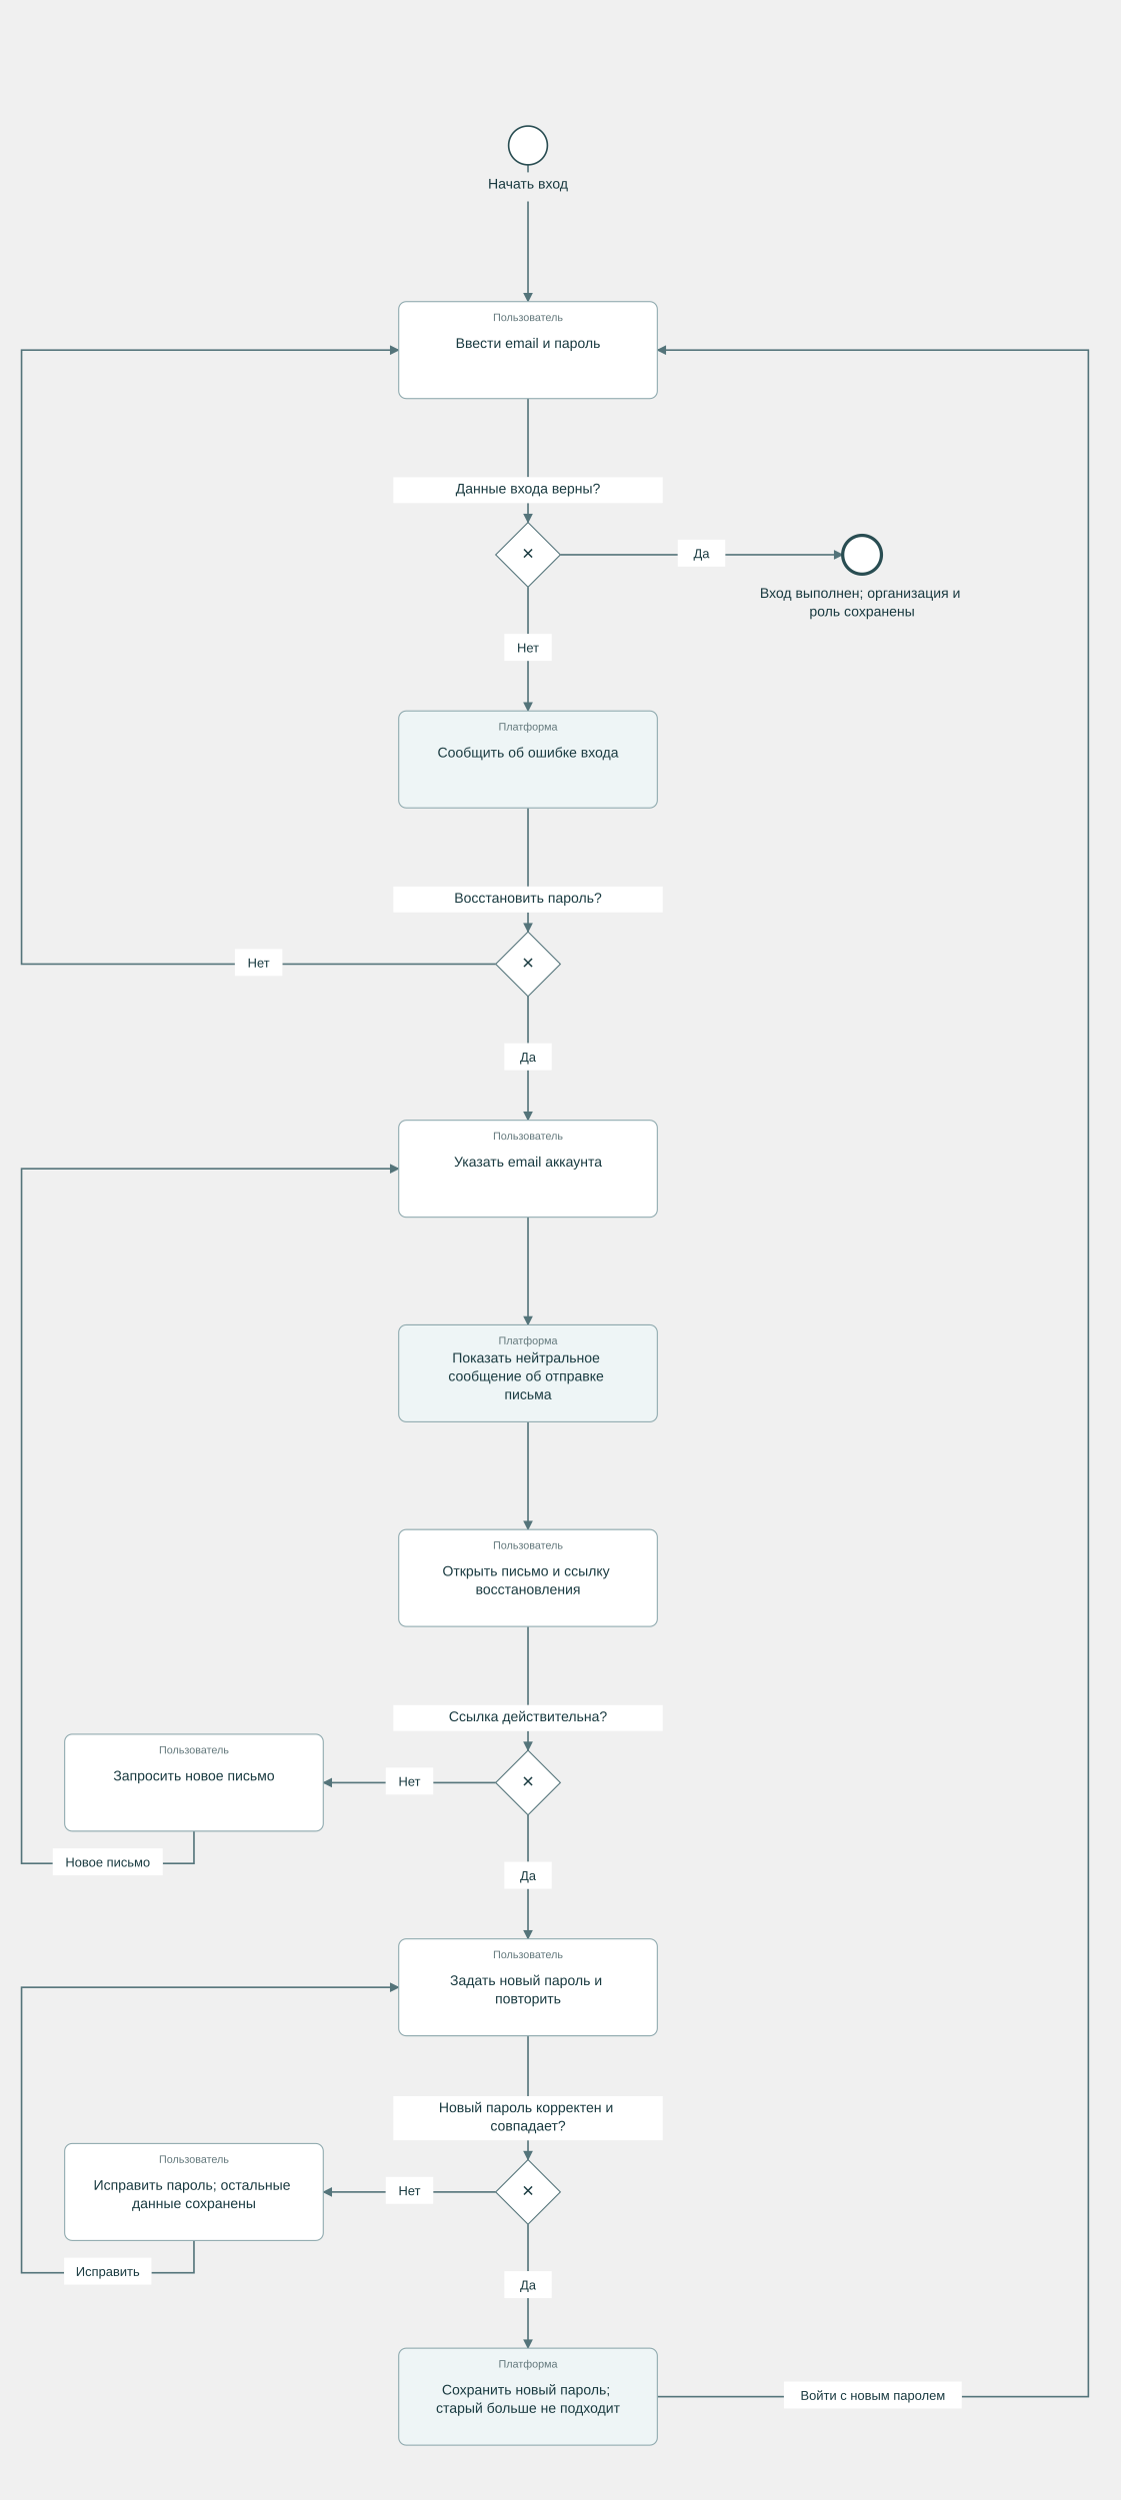
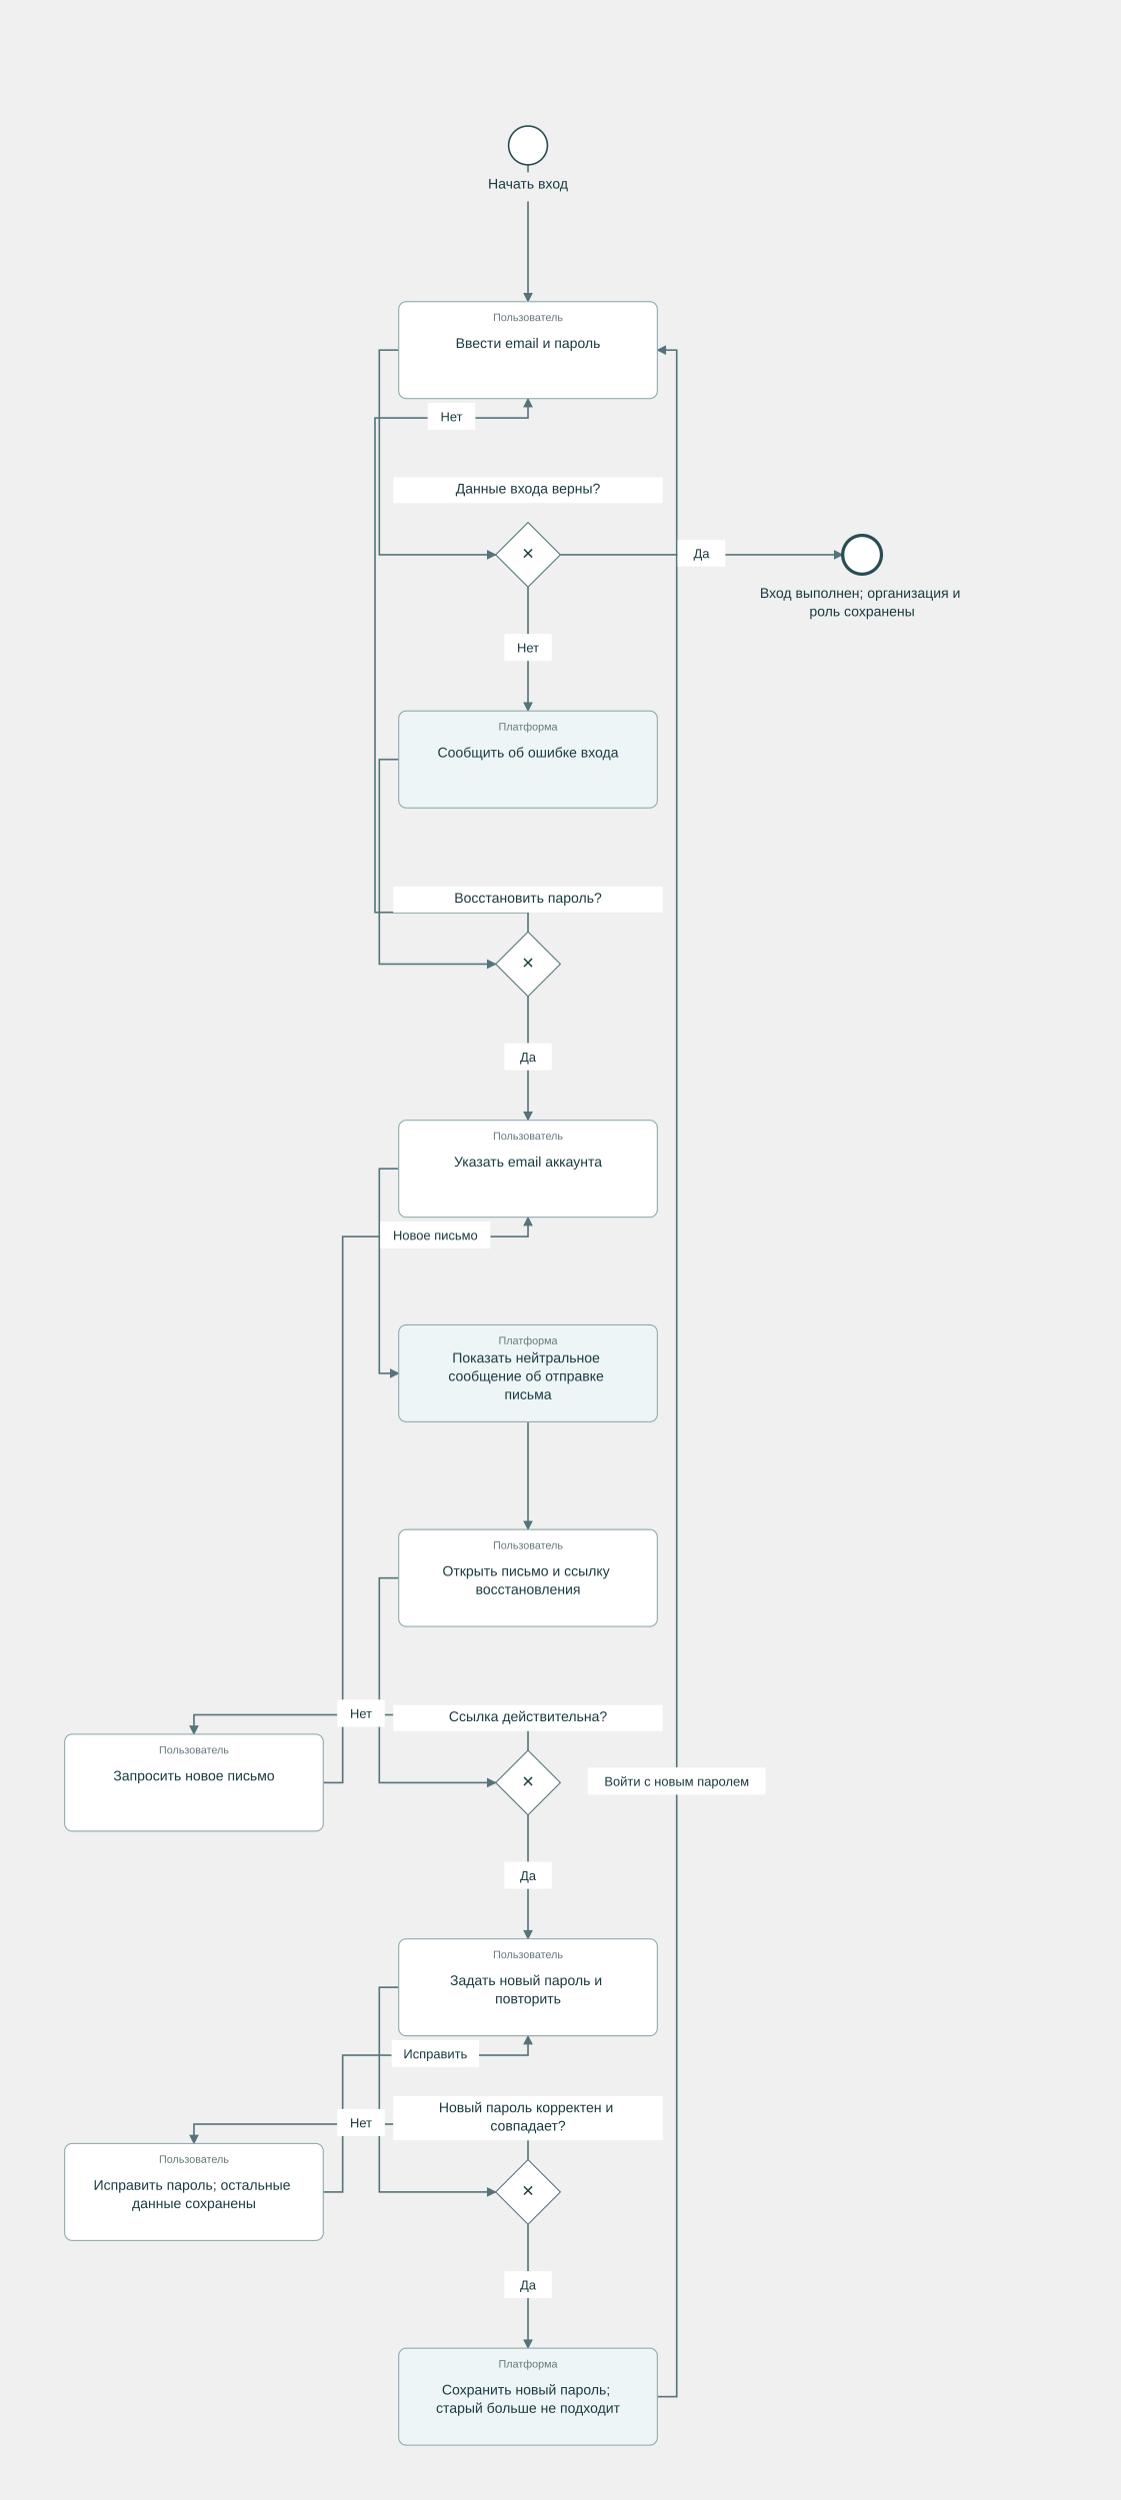
<svg xmlns="http://www.w3.org/2000/svg" viewBox="0 0 1040 2320" width="1040" height="2320" role="img" aria-labelledby="AUTH1_PASSWORD_title" data-process="AUTH1_PASSWORD">
  <defs>
    <marker id="AUTH1_PASSWORD_arrow" viewBox="0 0 10 10" refX="9" refY="5" markerWidth="6" markerHeight="6" orient="auto-start-reverse">
      <path d="M0 0L10 5L0 10Z" fill="#54747a" />
    </marker>
    <mask id="AUTH1_PASSWORD_mask">
      <rect width="1040" height="2320" fill="white" />
      <rect x="629.0" y="501.0" width="44" height="25" fill="black" />
      <rect x="468.0" y="588.5" width="44" height="25" fill="black" />
-       <rect x="218.0" y="881.0" width="44" height="25" fill="black" />
+       <rect x="397.0" y="374.0" width="44" height="25" fill="black" />
      <rect x="468.0" y="968.5" width="44" height="25" fill="black" />
-       <rect x="358.0" y="1641.0" width="44" height="25" fill="black" />
-       <rect x="49.0" y="1716.0" width="102" height="25" fill="black" />
+       <rect x="313.0" y="1578.0" width="44" height="25" fill="black" />
+       <rect x="353.0" y="1134.0" width="102" height="25" fill="black" />
      <rect x="468.0" y="1728.5" width="44" height="25" fill="black" />
-       <rect x="358.0" y="2021.0" width="44" height="25" fill="black" />
-       <rect x="59.5" y="2096.0" width="81" height="25" fill="black" />
+       <rect x="313.0" y="1958.0" width="44" height="25" fill="black" />
+       <rect x="363.5" y="1894.0" width="81" height="25" fill="black" />
      <rect x="468.0" y="2108.5" width="44" height="25" fill="black" />
-       <rect x="727.5" y="2211.0" width="165" height="25" fill="black" />
+       <rect x="545.5" y="1641.0" width="165" height="25" fill="black" />
      <rect data-event-text-mask="start" x="370" y="160" width="240" height="27" fill="black" />
      <rect x="365" y="443" width="250" height="24" fill="black" />
      <rect data-event-text-mask="done" x="680" y="540" width="240" height="44" fill="black" />
      <rect x="365" y="823" width="250" height="24" fill="black" />
      <rect x="365" y="1583" width="250" height="24" fill="black" />
      <rect x="365" y="1946" width="250" height="41" fill="black" />
    </mask>
  </defs>
  <style>text{font-family:Arial,sans-serif;fill:#193a40}.role{fill:#62777b}</style>
  <g fill="none" stroke="#54747a" stroke-width="1.5" mask="url(#AUTH1_PASSWORD_mask)">
    <polyline data-edge="0" points="490,153 490,280" marker-end="url(#AUTH1_PASSWORD_arrow)" />
-     <polyline data-edge="1" points="490,370 490,485" marker-end="url(#AUTH1_PASSWORD_arrow)" />
+     <polyline data-edge="1" points="370,325 352,325 352,515 460,515" marker-end="url(#AUTH1_PASSWORD_arrow)" />
    <polyline data-edge="2" points="520,515 782,515" marker-end="url(#AUTH1_PASSWORD_arrow)" />
    <polyline data-edge="3" points="490,545 490,660" marker-end="url(#AUTH1_PASSWORD_arrow)" />
-     <polyline data-edge="4" points="490,750 490,865" marker-end="url(#AUTH1_PASSWORD_arrow)" />
-     <polyline data-edge="5" points="460,895 20,895 20,325 370,325" marker-end="url(#AUTH1_PASSWORD_arrow)" />
+     <polyline data-edge="4" points="370,705 352,705 352,895 460,895" marker-end="url(#AUTH1_PASSWORD_arrow)" />
+     <polyline data-edge="5" points="490,865 490,847 348,847 348,388 490,388 490,370" marker-end="url(#AUTH1_PASSWORD_arrow)" />
    <polyline data-edge="6" points="490,925 490,1040" marker-end="url(#AUTH1_PASSWORD_arrow)" />
-     <polyline data-edge="7" points="490,1130 490,1230" marker-end="url(#AUTH1_PASSWORD_arrow)" />
+     <polyline data-edge="7" points="370,1085 352,1085 352,1275 370,1275" marker-end="url(#AUTH1_PASSWORD_arrow)" />
    <polyline data-edge="8" points="490,1320 490,1420" marker-end="url(#AUTH1_PASSWORD_arrow)" />
-     <polyline data-edge="9" points="490,1510 490,1625" marker-end="url(#AUTH1_PASSWORD_arrow)" />
-     <polyline data-edge="10" points="460,1655 300,1655" marker-end="url(#AUTH1_PASSWORD_arrow)" />
-     <polyline data-edge="11" points="180,1700 180,1730 20,1730 20,1085 370,1085" marker-end="url(#AUTH1_PASSWORD_arrow)" />
+     <polyline data-edge="9" points="370,1465 352,1465 352,1655 460,1655" marker-end="url(#AUTH1_PASSWORD_arrow)" />
+     <polyline data-edge="10" points="490,1625 490,1592 180,1592 180,1610" marker-end="url(#AUTH1_PASSWORD_arrow)" />
+     <polyline data-edge="11" points="300,1655 318,1655 318,1148 490,1148 490,1130" marker-end="url(#AUTH1_PASSWORD_arrow)" />
    <polyline data-edge="12" points="490,1685 490,1800" marker-end="url(#AUTH1_PASSWORD_arrow)" />
-     <polyline data-edge="13" points="490,1890 490,2005" marker-end="url(#AUTH1_PASSWORD_arrow)" />
-     <polyline data-edge="14" points="460,2035 300,2035" marker-end="url(#AUTH1_PASSWORD_arrow)" />
-     <polyline data-edge="15" points="180,2080 180,2110 20,2110 20,1845 370,1845" marker-end="url(#AUTH1_PASSWORD_arrow)" />
+     <polyline data-edge="13" points="370,1845 352,1845 352,2035 460,2035" marker-end="url(#AUTH1_PASSWORD_arrow)" />
+     <polyline data-edge="14" points="490,2005 490,1972 180,1972 180,1990" marker-end="url(#AUTH1_PASSWORD_arrow)" />
+     <polyline data-edge="15" points="300,2035 318,2035 318,1908 490,1908 490,1890" marker-end="url(#AUTH1_PASSWORD_arrow)" />
    <polyline data-edge="16" points="490,2065 490,2180" marker-end="url(#AUTH1_PASSWORD_arrow)" />
-     <polyline data-edge="17" points="610,2225 1010,2225 1010,325 610,325" marker-end="url(#AUTH1_PASSWORD_arrow)" />
+     <polyline data-edge="17" points="610,2225 628,2225 628,325 610,325" marker-end="url(#AUTH1_PASSWORD_arrow)" />
  </g>
  <g data-node="start">
    <circle cx="490" cy="135" r="18" fill="white" stroke="#294d52" stroke-width="1.5" />
    <text x="490" y="175" text-anchor="middle" font-size="13" class="">
      <tspan x="490" dy="0">Начать вход</tspan>
    </text>
  </g>
  <g data-node="login">
    <rect x="370" y="280" width="240" height="90" rx="7" fill="#fff" stroke="#8da8ad" />
    <text x="490" y="298" text-anchor="middle" font-size="10" class="role">
      <tspan x="490" dy="0">Пользователь</tspan>
    </text>
    <text x="490" y="323" text-anchor="middle" font-size="13" class="">
      <tspan x="490" dy="0">Ввести email и пароль</tspan>
    </text>
  </g>
  <g data-node="valid">
    <rect x="365" y="443" width="250" height="24" fill="white" />
    <text x="490" y="458" text-anchor="middle" font-size="13" class="">
      <tspan x="490" dy="0">Данные входа верны?</tspan>
    </text>
    <path d="M490,485 L520,515 L490,545 L460,515Z" fill="white" stroke="#54747a" />
    <text x="490" y="520" text-anchor="middle" font-size="19" class="">
      <tspan x="490" dy="0">×</tspan>
    </text>
  </g>
  <g data-node="done">
    <circle cx="800" cy="515" r="18" fill="white" stroke="#294d52" stroke-width="3" />
    <text x="800" y="555" text-anchor="middle" font-size="13" class="">
      <tspan x="800" dy="0">Вход выполнен; организация и</tspan>
      <tspan x="800" dy="17">роль сохранены</tspan>
    </text>
  </g>
  <g data-node="error">
    <rect x="370" y="660" width="240" height="90" rx="7" fill="#eef5f6" stroke="#8da8ad" />
    <text x="490" y="678" text-anchor="middle" font-size="10" class="role">
      <tspan x="490" dy="0">Платформа</tspan>
    </text>
    <text x="490" y="703" text-anchor="middle" font-size="13" class="">
      <tspan x="490" dy="0">Сообщить об ошибке входа</tspan>
    </text>
  </g>
  <g data-node="recover">
    <rect x="365" y="823" width="250" height="24" fill="white" />
    <text x="490" y="838" text-anchor="middle" font-size="13" class="">
      <tspan x="490" dy="0">Восстановить пароль?</tspan>
    </text>
    <path d="M490,865 L520,895 L490,925 L460,895Z" fill="white" stroke="#54747a" />
    <text x="490" y="900" text-anchor="middle" font-size="19" class="">
      <tspan x="490" dy="0">×</tspan>
    </text>
  </g>
  <g data-node="email">
    <rect x="370" y="1040" width="240" height="90" rx="7" fill="#fff" stroke="#8da8ad" />
    <text x="490" y="1058" text-anchor="middle" font-size="10" class="role">
      <tspan x="490" dy="0">Пользователь</tspan>
    </text>
    <text x="490" y="1083" text-anchor="middle" font-size="13" class="">
      <tspan x="490" dy="0">Указать email аккаунта</tspan>
    </text>
  </g>
  <g data-node="mail">
    <rect x="370" y="1230" width="240" height="90" rx="7" fill="#eef5f6" stroke="#8da8ad" />
    <text x="490" y="1248" text-anchor="middle" font-size="10" class="role">
      <tspan x="490" dy="0">Платформа</tspan>
    </text>
    <text x="490" y="1265" text-anchor="middle" font-size="13" class="">
      <tspan x="490" dy="0">Показать нейтральное</tspan>
      <tspan x="490" dy="17">сообщение об отправке</tspan>
      <tspan x="490" dy="17">письма</tspan>
    </text>
  </g>
  <g data-node="open">
    <rect x="370" y="1420" width="240" height="90" rx="7" fill="#fff" stroke="#8da8ad" />
    <text x="490" y="1438" text-anchor="middle" font-size="10" class="role">
      <tspan x="490" dy="0">Пользователь</tspan>
    </text>
    <text x="490" y="1463" text-anchor="middle" font-size="13" class="">
      <tspan x="490" dy="0">Открыть письмо и ссылку</tspan>
      <tspan x="490" dy="17">восстановления</tspan>
    </text>
  </g>
  <g data-node="link">
    <rect x="365" y="1583" width="250" height="24" fill="white" />
    <text x="490" y="1598" text-anchor="middle" font-size="13" class="">
      <tspan x="490" dy="0">Ссылка действительна?</tspan>
    </text>
    <path d="M490,1625 L520,1655 L490,1685 L460,1655Z" fill="white" stroke="#54747a" />
    <text x="490" y="1660" text-anchor="middle" font-size="19" class="">
      <tspan x="490" dy="0">×</tspan>
    </text>
  </g>
  <g data-node="expired">
    <rect x="60" y="1610" width="240" height="90" rx="7" fill="#fff" stroke="#8da8ad" />
    <text x="180" y="1628" text-anchor="middle" font-size="10" class="role">
      <tspan x="180" dy="0">Пользователь</tspan>
    </text>
    <text x="180" y="1653" text-anchor="middle" font-size="13" class="">
      <tspan x="180" dy="0">Запросить новое письмо</tspan>
    </text>
  </g>
  <g data-node="password">
    <rect x="370" y="1800" width="240" height="90" rx="7" fill="#fff" stroke="#8da8ad" />
    <text x="490" y="1818" text-anchor="middle" font-size="10" class="role">
      <tspan x="490" dy="0">Пользователь</tspan>
    </text>
    <text x="490" y="1843" text-anchor="middle" font-size="13" class="">
      <tspan x="490" dy="0">Задать новый пароль и</tspan>
      <tspan x="490" dy="17">повторить</tspan>
    </text>
  </g>
  <g data-node="match">
    <rect x="365" y="1946" width="250" height="41" fill="white" />
    <text x="490" y="1961" text-anchor="middle" font-size="13" class="">
      <tspan x="490" dy="0">Новый пароль корректен и</tspan>
      <tspan x="490" dy="17">совпадает?</tspan>
    </text>
    <path d="M490,2005 L520,2035 L490,2065 L460,2035Z" fill="white" stroke="#54747a" />
    <text x="490" y="2040" text-anchor="middle" font-size="19" class="">
      <tspan x="490" dy="0">×</tspan>
    </text>
  </g>
  <g data-node="fix">
    <rect x="60" y="1990" width="240" height="90" rx="7" fill="#fff" stroke="#8da8ad" />
    <text x="180" y="2008" text-anchor="middle" font-size="10" class="role">
      <tspan x="180" dy="0">Пользователь</tspan>
    </text>
    <text x="180" y="2033" text-anchor="middle" font-size="13" class="">
      <tspan x="180" dy="0">Исправить пароль; остальные</tspan>
      <tspan x="180" dy="17">данные сохранены</tspan>
    </text>
  </g>
  <g data-node="save">
    <rect x="370" y="2180" width="240" height="90" rx="7" fill="#eef5f6" stroke="#8da8ad" />
    <text x="490" y="2198" text-anchor="middle" font-size="10" class="role">
      <tspan x="490" dy="0">Платформа</tspan>
    </text>
    <text x="490" y="2223" text-anchor="middle" font-size="13" class="">
      <tspan x="490" dy="0">Сохранить новый пароль;</tspan>
      <tspan x="490" dy="17">старый больше не подходит</tspan>
    </text>
  </g>
  <g data-edge-label="2">
    <rect x="629.0" y="501.0" width="44" height="25" fill="white" />
    <text x="651.0" y="518.0" text-anchor="middle" font-size="12" class="">
      <tspan x="651.0" dy="0">Да</tspan>
    </text>
  </g>
  <g data-edge-label="3">
    <rect x="468.0" y="588.5" width="44" height="25" fill="white" />
    <text x="490.0" y="605.5" text-anchor="middle" font-size="12" class="">
      <tspan x="490.0" dy="0">Нет</tspan>
    </text>
  </g>
  <g data-edge-label="5">
-     <rect x="218.0" y="881.0" width="44" height="25" fill="white" />
-     <text x="240.0" y="898.0" text-anchor="middle" font-size="12" class="">
-       <tspan x="240.0" dy="0">Нет</tspan>
+     <rect x="397.0" y="374.0" width="44" height="25" fill="white" />
+     <text x="419.0" y="391.0" text-anchor="middle" font-size="12" class="">
+       <tspan x="419.0" dy="0">Нет</tspan>
    </text>
  </g>
  <g data-edge-label="6">
    <rect x="468.0" y="968.5" width="44" height="25" fill="white" />
    <text x="490.0" y="985.5" text-anchor="middle" font-size="12" class="">
      <tspan x="490.0" dy="0">Да</tspan>
    </text>
  </g>
  <g data-edge-label="10">
-     <rect x="358.0" y="1641.0" width="44" height="25" fill="white" />
-     <text x="380.0" y="1658.0" text-anchor="middle" font-size="12" class="">
-       <tspan x="380.0" dy="0">Нет</tspan>
+     <rect x="313.0" y="1578.0" width="44" height="25" fill="white" />
+     <text x="335.0" y="1595.0" text-anchor="middle" font-size="12" class="">
+       <tspan x="335.0" dy="0">Нет</tspan>
    </text>
  </g>
  <g data-edge-label="11">
-     <rect x="49.0" y="1716.0" width="102" height="25" fill="white" />
-     <text x="100.0" y="1733.0" text-anchor="middle" font-size="12" class="">
-       <tspan x="100.0" dy="0">Новое письмо</tspan>
+     <rect x="353.0" y="1134.0" width="102" height="25" fill="white" />
+     <text x="404.0" y="1151.0" text-anchor="middle" font-size="12" class="">
+       <tspan x="404.0" dy="0">Новое письмо</tspan>
    </text>
  </g>
  <g data-edge-label="12">
    <rect x="468.0" y="1728.5" width="44" height="25" fill="white" />
    <text x="490.0" y="1745.5" text-anchor="middle" font-size="12" class="">
      <tspan x="490.0" dy="0">Да</tspan>
    </text>
  </g>
  <g data-edge-label="14">
-     <rect x="358.0" y="2021.0" width="44" height="25" fill="white" />
-     <text x="380.0" y="2038.0" text-anchor="middle" font-size="12" class="">
-       <tspan x="380.0" dy="0">Нет</tspan>
+     <rect x="313.0" y="1958.0" width="44" height="25" fill="white" />
+     <text x="335.0" y="1975.0" text-anchor="middle" font-size="12" class="">
+       <tspan x="335.0" dy="0">Нет</tspan>
    </text>
  </g>
  <g data-edge-label="15">
-     <rect x="59.5" y="2096.0" width="81" height="25" fill="white" />
-     <text x="100.0" y="2113.0" text-anchor="middle" font-size="12" class="">
-       <tspan x="100.0" dy="0">Исправить</tspan>
+     <rect x="363.5" y="1894.0" width="81" height="25" fill="white" />
+     <text x="404.0" y="1911.0" text-anchor="middle" font-size="12" class="">
+       <tspan x="404.0" dy="0">Исправить</tspan>
    </text>
  </g>
  <g data-edge-label="16">
    <rect x="468.0" y="2108.5" width="44" height="25" fill="white" />
    <text x="490.0" y="2125.5" text-anchor="middle" font-size="12" class="">
      <tspan x="490.0" dy="0">Да</tspan>
    </text>
  </g>
  <g data-edge-label="17">
-     <rect x="727.5" y="2211.0" width="165" height="25" fill="white" />
-     <text x="810.0" y="2228.0" text-anchor="middle" font-size="12" class="">
-       <tspan x="810.0" dy="0">Войти с новым паролем</tspan>
+     <rect x="545.5" y="1641.0" width="165" height="25" fill="white" />
+     <text x="628.0" y="1658.0" text-anchor="middle" font-size="12" class="">
+       <tspan x="628.0" dy="0">Войти с новым паролем</tspan>
    </text>
  </g>
</svg>
